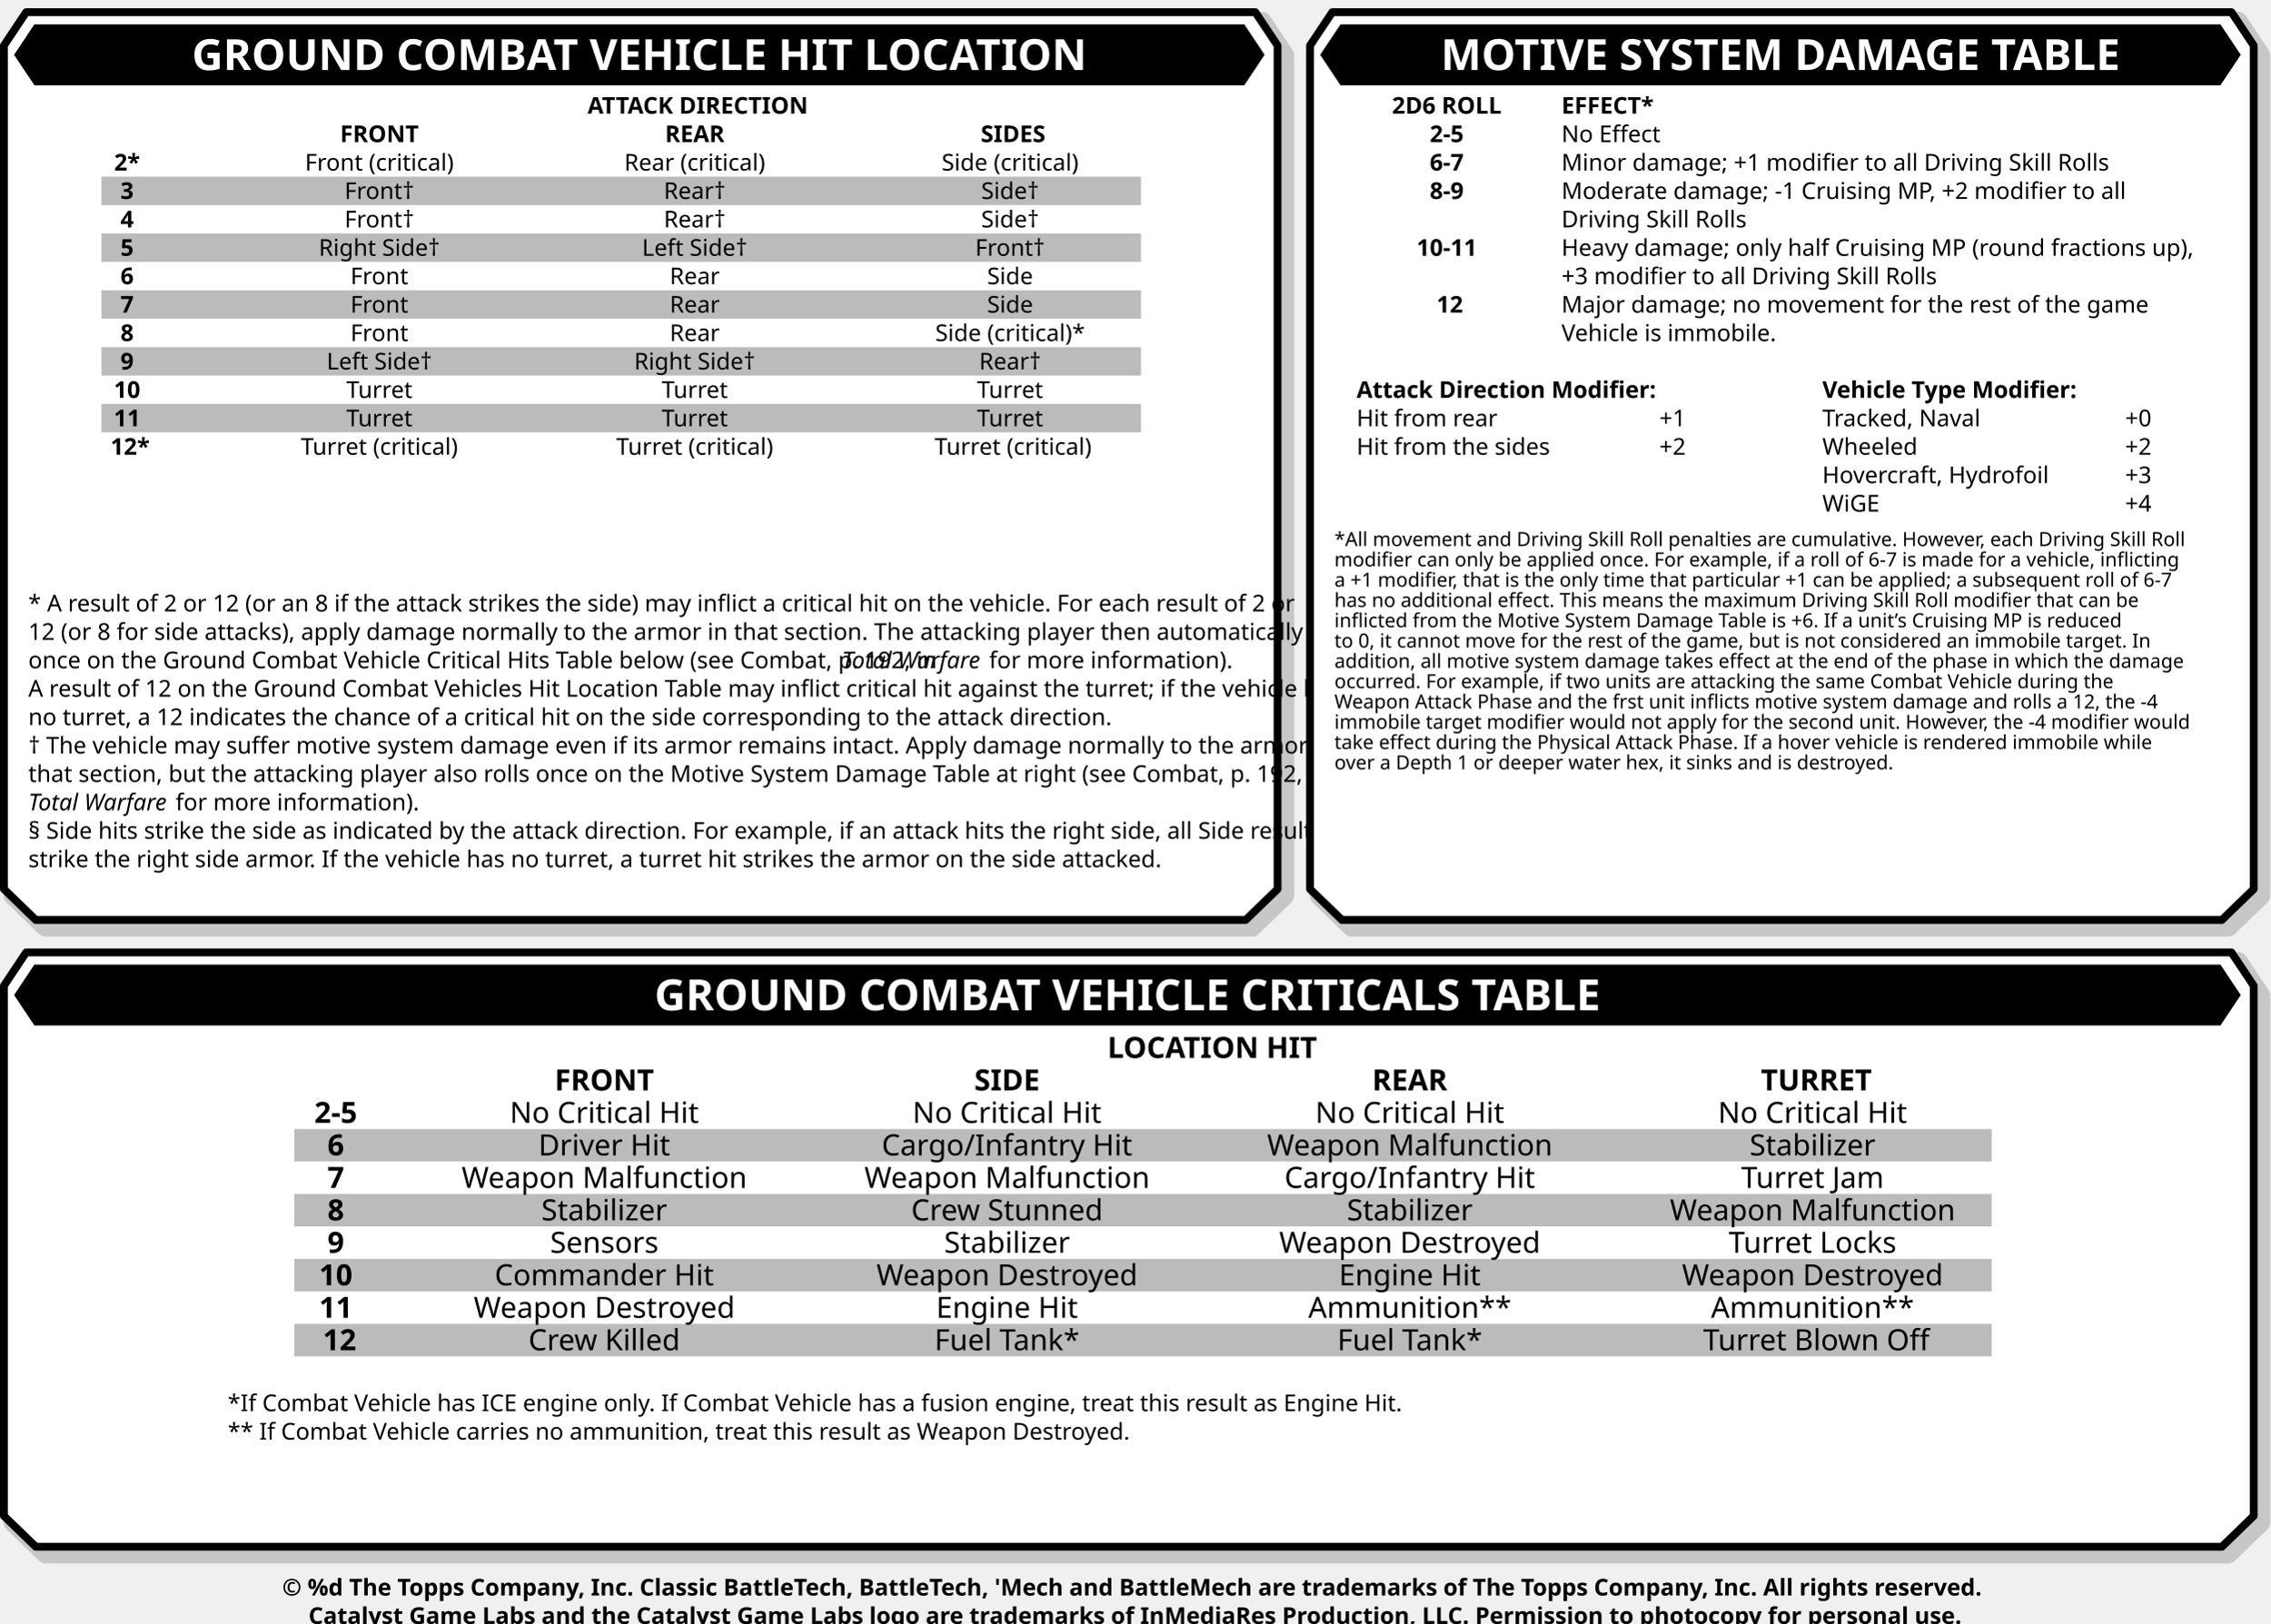
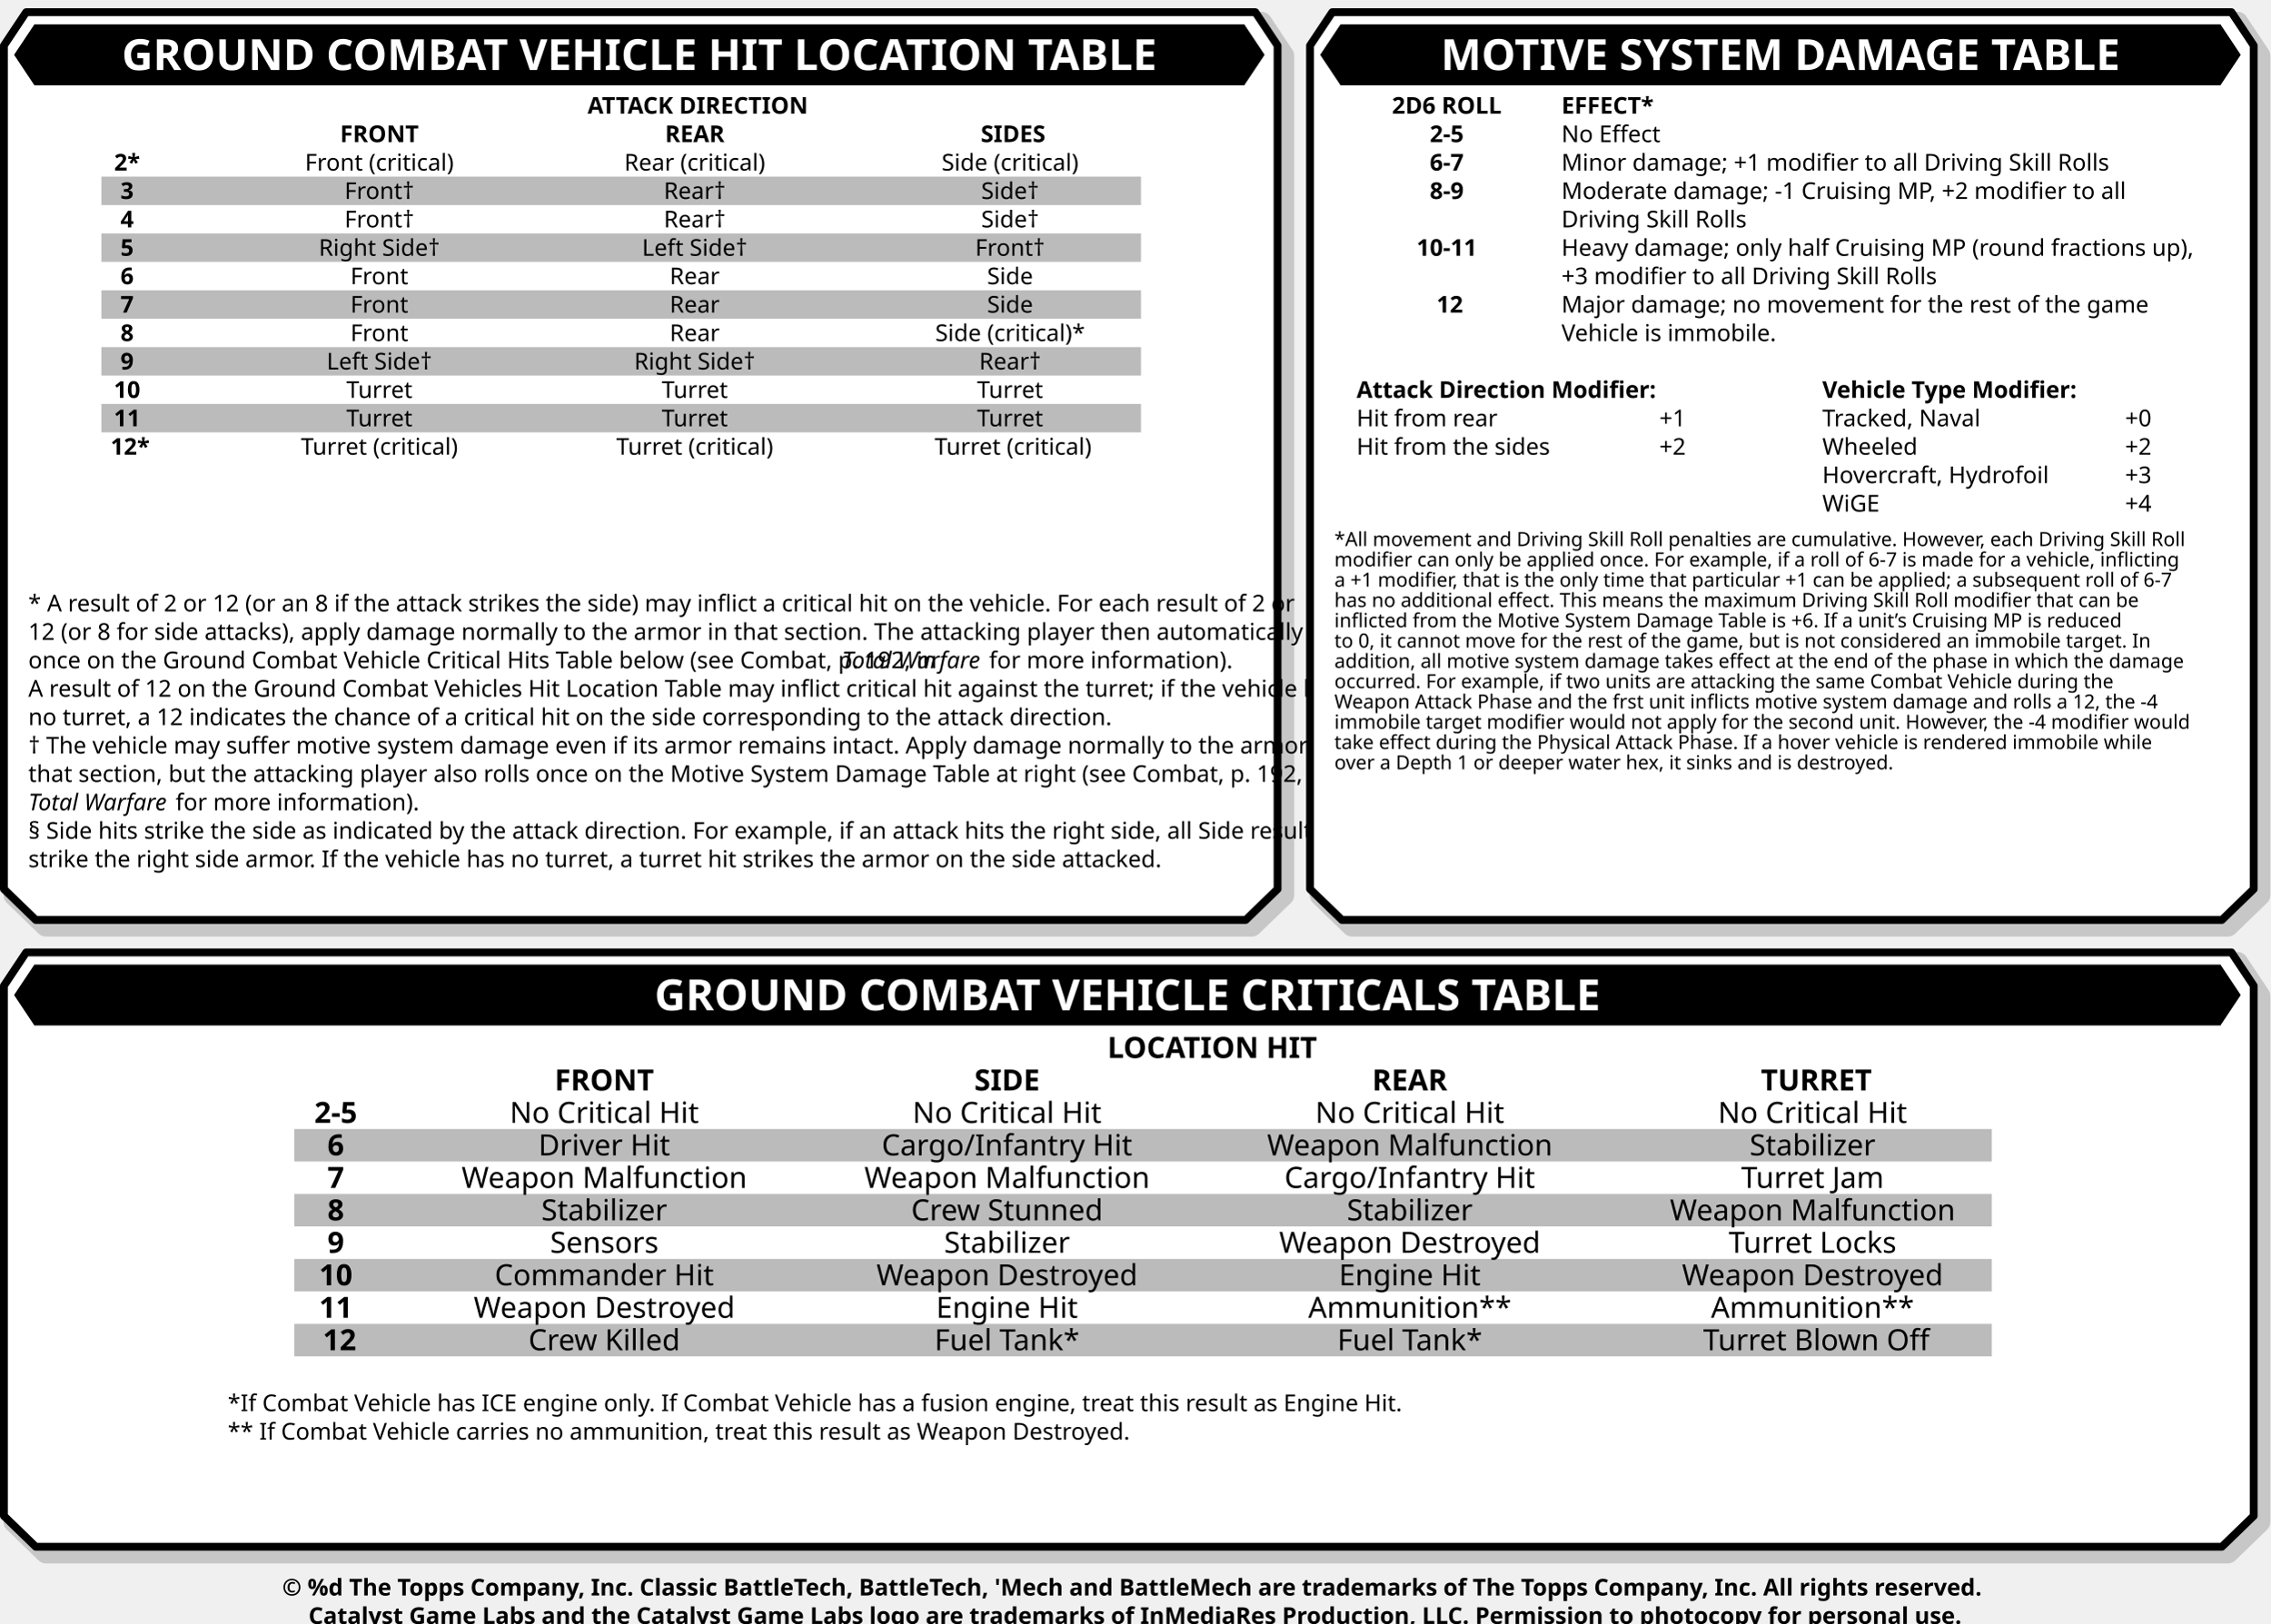
<svg xmlns="http://www.w3.org/2000/svg" contentScriptType="text/ecmascript" width="559.0" zoomAndPan="magnify" contentStyleType="text/css" height="400.0" preserveAspectRatio="xMidYMid meet" version="1.0" id="svg155">
  <defs id="defs155" />
  <g style="mml-color-elements:" id="rs_template">
    <text font-size="5.7px" transform="translate (279.5 400.0)" fill="#000000" text-anchor="middle" font-family="Eurostile" id="footer" font-weight="bold">
      <tspan lengthAdjust="spacingAndGlyphs" x="0.0" id="tspanCopyright" y="-7.000" textLength="531.050">© %d The Topps Company, Inc. Classic BattleTech, BattleTech, 'Mech and BattleMech are trademarks of The Topps Company, Inc. All rights reserved.</tspan>
      <tspan lengthAdjust="spacingAndGlyphs" x="0.0" y="0" textLength="503.100" id="tspan1">Catalyst Game Labs and the Catalyst Game Labs logo are trademarks of InMediaRes Production, LLC. Permission to photocopy for personal use.</tspan>
    </text>
    <g transform="translate(0.966,3)" id="g64">
      <g id="g4">
        <path fill="#ffffff" d="M 2.5,10.714 7.975,2.5 h 301.68 l 5.475,8.214 V 217.5 l -7.845,7.6 H 10.345 L 2.5,217.5 Z" stroke-width="5.2" stroke-linejoin="round" stroke="#c7c7c7" id="path1" />
        <path fill="#ffffff" d="M 0,8.214 5.475,0 h 302.68 l 5.475,8.214 V 216 l -7.845,7.6 H 7.845 L 0,216 Z" stroke-width="1.932" stroke-linejoin="round" stroke="#000000" id="path2" />
        <g transform="translate(2.5,3)" id="g3">
          <path fill="#000000" d="M 0,7.5 4.999,0 h 297.94 l 4.999,7.5 -4.999,7.5 H 4.999 Z" id="path3" />
-           <text x="153.969" y="11.25" fill="#ffffff" text-anchor="middle" style="font-style:normal;font-weight:bold;font-size:10.6px;font-family:Eurostile" textLength="198.545" lengthAdjust="spacingAndGlyphs" id="text3">GROUND COMBAT VEHICLE HIT LOCATION</text>
+           <text x="153.969" y="11.25" fill="#ffffff" text-anchor="middle" style="font-style:normal;font-weight:bold;font-size:10.6px;font-family:Eurostile" textLength="198.545" lengthAdjust="spacingAndGlyphs" id="text3">GROUND COMBAT VEHICLE HIT LOCATION TABLE</text>
        </g>
      </g>
      <g id="shade1" class="tableshading" style="fill:#bbbbbb" transform="translate(0,-3)">
        <rect id="rect155" width="256" height="7" x="24" y="43.5" />
        <rect id="rect156" width="256" height="7" x="24" y="57.5" />
        <rect id="rect157" width="256" height="7" x="24" y="71.5" />
        <rect id="rect158" width="256" height="7" x="24" y="85.5" />
        <rect id="rect159" width="256" height="7" x="24" y="99.5" />
      </g>
      <text fill="#000000" x="170.847" y="25" style="font-style:normal;font-weight:bold;font-size:5.7px;font-family:Eurostile" text-anchor="middle" id="text4">ATTACK DIRECTION</text>
      <g transform="translate(0,32)" id="g50">
        <text text-anchor="middle" style="font-style:normal;font-weight:bold;font-size:5.7px;font-family:Eurostile" id="text6">
          <tspan x="93.189" y="0" id="tspan4">FRONT</tspan>
          <tspan x="170.847" y="0" id="tspan5">REAR</tspan>
          <tspan x="248.504" y="0" id="tspan6">SIDES</tspan>
        </text>
        <text text-anchor="middle" style="font-style:normal;font-weight:bold;font-size:5.7px;font-family:Eurostile" id="text17">
          <tspan x="31.063" y="7" id="tspan7">2*</tspan>
          <tspan x="31.063" y="14" id="tspan8">3</tspan>
          <tspan x="31.063" y="21" id="tspan9">4</tspan>
          <tspan x="31.063" y="28" id="tspan10">5</tspan>
          <tspan x="31.063" y="35" id="tspan11">6</tspan>
          <tspan x="31.063" y="42" id="tspan12">7</tspan>
          <tspan x="31.063" y="49" id="tspan13">8</tspan>
          <tspan x="31.063" y="56" id="tspan14">9</tspan>
          <tspan x="31.063" y="63" id="tspan15">10</tspan>
          <tspan x="31.063" y="70" id="tspan16">11</tspan>
          <tspan x="31.063" y="77" id="tspan17">12*</tspan>
        </text>
        <text text-anchor="middle" style="font-style:normal;font-weight:normal;font-size:5.7px;font-family:Eurostile" id="text50">
          <tspan x="93.189" y="7" id="tspan18">Front (critical)</tspan>
          <tspan x="170.847" y="7" id="tspan19">Rear (critical)</tspan>
          <tspan x="248.504" y="7" id="tspan20">Side (critical)</tspan>
          <tspan x="93.189" y="14" id="tspan21">Front†</tspan>
          <tspan x="170.847" y="14" id="tspan22">Rear†</tspan>
          <tspan x="248.504" y="14" id="tspan23">Side†</tspan>
          <tspan x="93.189" y="21" id="tspan24">Front†</tspan>
          <tspan x="170.847" y="21" id="tspan25">Rear†</tspan>
          <tspan x="248.504" y="21" id="tspan26">Side†</tspan>
          <tspan x="93.189" y="28" id="tspan27">Right Side†</tspan>
          <tspan x="170.847" y="28" id="tspan28">Left Side†</tspan>
          <tspan x="248.504" y="28" id="tspan29">Front†</tspan>
          <tspan x="93.189" y="35" id="tspan30">Front</tspan>
          <tspan x="170.847" y="35" id="tspan31">Rear</tspan>
          <tspan x="248.504" y="35" id="tspan32">Side</tspan>
          <tspan x="93.189" y="42" id="tspan33">Front</tspan>
          <tspan x="170.847" y="42" id="tspan34">Rear</tspan>
          <tspan x="248.504" y="42" id="tspan35">Side</tspan>
          <tspan x="93.189" y="49" id="tspan36">Front</tspan>
          <tspan x="170.847" y="49" id="tspan37">Rear</tspan>
          <tspan x="248.504" y="49" id="tspan38">Side (critical)*</tspan>
          <tspan x="93.189" y="56" id="tspan39">Left Side†</tspan>
          <tspan x="170.847" y="56" id="tspan40">Right Side†</tspan>
          <tspan x="248.504" y="56" id="tspan41">Rear†</tspan>
          <tspan x="93.189" y="63" id="tspan42">Turret</tspan>
          <tspan x="170.847" y="63" id="tspan43">Turret</tspan>
          <tspan x="248.504" y="63" id="tspan44">Turret</tspan>
          <tspan x="93.189" y="70" id="tspan45">Turret</tspan>
          <tspan x="170.847" y="70" id="tspan46">Turret</tspan>
          <tspan x="248.504" y="70" id="tspan47">Turret</tspan>
          <tspan x="93.189" y="77" id="tspan48">Turret (critical)</tspan>
          <tspan x="170.847" y="77" id="tspan49">Turret (critical)</tspan>
          <tspan x="248.504" y="77" id="tspan50">Turret (critical)</tspan>
        </text>
      </g>
      <g transform="translate(0,140.6)" id="g63">
        <text x="6" y="7" fill="#000000" text-anchor="start" style="font-style:normal;font-weight:normal;font-size:5.7px;font-family:Eurostile" textLength="301.63" lengthAdjust="spacingAndGlyphs" id="text51">* A result of 2 or 12 (or an 8 if the attack strikes the side) may inflict a critical hit on the vehicle. For each result of 2 or</text>
        <text x="6" y="14" fill="#000000" text-anchor="start" style="font-style:normal;font-weight:normal;font-size:5.7px;font-family:Eurostile" textLength="301.63" lengthAdjust="spacingAndGlyphs" id="text52">12 (or 8 for side attacks), apply damage normally to the armor in that section. The attacking player then automatically rolls</text>
        <text x="6" y="21" fill="#000000" text-anchor="start" style="font-style:normal;font-weight:normal;font-size:5.7px;font-family:Eurostile" textLength="200.326" lengthAdjust="spacingAndGlyphs" id="text53">once on the Ground Combat Vehicle Critical Hits Table below (see Combat, p. 192, in</text>
        <text x="206.326" y="21" fill="#000000" text-anchor="start" style="font-style:italic;font-weight:normal;font-size:5.7px;font-family:Eurostile" textLength="33.425" lengthAdjust="spacingAndGlyphs" id="text54">Total Warfare</text>
        <text x="242.595" y="21" fill="#000000" text-anchor="start" style="font-style:normal;font-weight:normal;font-size:5.7px;font-family:Eurostile" textLength="53.281" lengthAdjust="spacingAndGlyphs" id="text55">for more information).</text>
        <text x="6" y="28" fill="#000000" text-anchor="start" style="font-style:normal;font-weight:normal;font-size:5.7px;font-family:Eurostile" textLength="301.63" lengthAdjust="spacingAndGlyphs" id="text56">A result of 12 on the Ground Combat Vehicles Hit Location Table may inflict critical hit against the turret; if the vehicle has</text>
        <text fill="#000000" x="6" y="35" style="font-style:normal;font-weight:normal;font-size:5.7px;font-family:Eurostile" text-anchor="start" id="text57">no turret, a 12 indicates the chance of a critical hit on the side corresponding to the attack direction.</text>
        <text x="6" y="42" fill="#000000" text-anchor="start" style="font-style:normal;font-weight:normal;font-size:5.7px;font-family:Eurostile" textLength="301.63" lengthAdjust="spacingAndGlyphs" id="text58">† The vehicle may suffer motive system damage even if its armor remains intact. Apply damage normally to the armor in</text>
        <text x="6" y="49" fill="#000000" text-anchor="start" style="font-style:normal;font-weight:normal;font-size:5.7px;font-family:Eurostile" textLength="301.63" lengthAdjust="spacingAndGlyphs" id="text59">that section, but the attacking player also rolls once on the Motive System Damage Table at right (see Combat, p. 192, in</text>
        <text x="6" y="56" fill="#000000" text-anchor="start" style="font-style:italic;font-weight:normal;font-size:5.7px;font-family:Eurostile" textLength="33.425" lengthAdjust="spacingAndGlyphs" id="text60">Total Warfare</text>
        <text x="42.269" y="56" fill="#000000" text-anchor="start" style="font-style:normal;font-weight:normal;font-size:5.7px;font-family:Eurostile" textLength="53.281" lengthAdjust="spacingAndGlyphs" id="text61">for more information).</text>
        <text x="6" y="63" fill="#000000" text-anchor="start" style="font-style:normal;font-weight:normal;font-size:5.7px;font-family:Eurostile" textLength="301.63" lengthAdjust="spacingAndGlyphs" id="text62">§ Side hits strike the side as indicated by the attack direction. For example, if an attack hits the right side, all Side results</text>
        <text fill="#000000" x="6" y="70" style="font-style:normal;font-weight:normal;font-size:5.7px;font-family:Eurostile" text-anchor="start" id="text63">strike the right side armor. If the vehicle has no turret, a turret hit strikes the armor on the side attacked.</text>
      </g>
    </g>
    <g transform="translate(322.596,3)" id="g107">
      <g id="g67">
        <path fill="#ffffff" d="M 2.5,10.714 7.975,2.5 h 220.42 l 5.475,8.214 V 217.5 l -7.845,7.6 H 10.345 L 2.5,217.5 Z" stroke-width="5.2" stroke-linejoin="round" stroke="#c7c7c7" id="path64" />
        <path fill="#ffffff" d="M 0,8.214 5.475,0 h 221.42 l 5.475,8.214 V 216 l -7.845,7.6 H 7.845 L 0,216 Z" stroke-width="1.932" stroke-linejoin="round" stroke="#000000" id="path65" />
        <g transform="translate(2.5,3)" id="g66">
          <path fill="#000000" d="M 0,7.5 4.999,0 h 216.68 l 4.999,7.5 -4.999,7.5 H 4.999 Z" id="path66" />
          <text x="113.339" y="11.25" fill="#ffffff" text-anchor="middle" style="font-style:normal;font-weight:bold;font-size:10.6px;font-family:Eurostile" textLength="157.417" lengthAdjust="spacingAndGlyphs" id="text66">MOTIVE SYSTEM DAMAGE TABLE</text>
        </g>
      </g>
      <g transform="translate(0,25)" id="g81">
        <text text-anchor="start" style="font-style:normal;font-weight:bold;font-size:5.7px;font-family:Eurostile" id="text67">
          <tspan x="61.93" y="0" id="tspan67">EFFECT*</tspan>
        </text>
        <text text-anchor="middle" style="font-style:normal;font-weight:bold;font-size:5.7px;font-family:Eurostile" id="text73">
          <tspan x="34.405" y="0" id="tspan68">2D6 ROLL</tspan>
          <tspan x="34.405" y="7" id="tspan69">2-5</tspan>
          <tspan x="34.405" y="14" id="tspan70">6-7</tspan>
          <tspan x="34.405" y="21" id="tspan71">8-9</tspan>
          <tspan x="34.405" y="35" id="tspan72">10-11</tspan>
          <tspan x="34.405" y="49" id="tspan73">12</tspan>
        </text>
        <text text-anchor="start" style="font-style:normal;font-weight:normal;font-size:5.7px;font-family:Eurostile" id="text81">
          <tspan x="61.93" y="7" id="tspan74">No Effect</tspan>
          <tspan x="61.93" y="14" id="tspan75">Minor damage; +1 modifier to all Driving Skill Rolls</tspan>
          <tspan x="61.93" y="21" id="tspan76">Moderate damage; -1 Cruising MP, +2 modifier to all</tspan>
          <tspan x="61.93" y="28" id="tspan77">Driving Skill Rolls</tspan>
          <tspan x="61.93" y="35" id="tspan78">Heavy damage; only half Cruising MP (round fractions up),</tspan>
          <tspan x="61.93" y="42" id="tspan79">+3 modifier to all Driving Skill Rolls</tspan>
          <tspan x="61.93" y="49" id="tspan80">Major damage; no movement for the rest of the game</tspan>
          <tspan x="61.93" y="56" id="tspan81">Vehicle is immobile.</tspan>
        </text>
      </g>
      <g transform="translate(0,95)" id="g86">
        <text text-anchor="start" style="font-style:normal;font-weight:bold;font-size:5.7px;font-family:Eurostile" id="text82">
          <tspan x="11.469" y="0" id="tspan82">Attack Direction Modifier:</tspan>
        </text>
        <text text-anchor="start" style="font-style:normal;font-weight:normal;font-size:5.7px;font-family:Eurostile" id="text86">
          <tspan x="11.469" y="7" id="tspan83">Hit from rear</tspan>
          <tspan x="86.014" y="7" id="tspan84">+1</tspan>
          <tspan x="11.469" y="14" id="tspan85">Hit from the sides</tspan>
          <tspan x="86.014" y="14" id="tspan86">+2</tspan>
        </text>
      </g>
      <g transform="translate(114.685,95)" id="g95">
        <text text-anchor="start" style="font-style:normal;font-weight:bold;font-size:5.7px;font-family:Eurostile" id="text87">
          <tspan x="11.469" y="0" id="tspan87">Vehicle Type Modifier:</tspan>
        </text>
        <text text-anchor="start" style="font-style:normal;font-weight:normal;font-size:5.7px;font-family:Eurostile" id="text95">
          <tspan x="11.469" y="7" id="tspan88">Tracked, Naval</tspan>
          <tspan x="86.014" y="7" id="tspan89">+0</tspan>
          <tspan x="11.469" y="14" id="tspan90">Wheeled</tspan>
          <tspan x="86.014" y="14" id="tspan91">+2</tspan>
          <tspan x="11.469" y="21" id="tspan92">Hovercraft, Hydrofoil</tspan>
          <tspan x="86.014" y="21" id="tspan93">+3</tspan>
          <tspan x="11.469" y="28" id="tspan94">WiGE</tspan>
          <tspan x="86.014" y="28" id="tspan95">+4</tspan>
        </text>
      </g>
      <text x="6" y="131.5" fill="#000000" text-anchor="start" style="font-style:normal;font-weight:normal;font-size:4.8px;font-family:Eurostile" textLength="220.37" lengthAdjust="spacingAndGlyphs" id="text96">*All movement and Driving Skill Roll penalties are cumulative. However, each Driving Skill Roll</text>
      <text x="6" y="136.5" fill="#000000" text-anchor="start" style="font-style:normal;font-weight:normal;font-size:4.8px;font-family:Eurostile" textLength="220.37" lengthAdjust="spacingAndGlyphs" id="text97">modifier can only be applied once. For example, if a roll of 6-7 is made for a vehicle, inflicting</text>
      <text x="6" y="141.5" fill="#000000" text-anchor="start" style="font-style:normal;font-weight:normal;font-size:4.8px;font-family:Eurostile" textLength="220.37" lengthAdjust="spacingAndGlyphs" id="text98">a +1 modifier, that is the only time that particular +1 can be applied; a subsequent roll of 6-7</text>
      <text x="6" y="146.5" fill="#000000" text-anchor="start" style="font-style:normal;font-weight:normal;font-size:4.8px;font-family:Eurostile" textLength="220.37" lengthAdjust="spacingAndGlyphs" id="text99">has no additional effect. This means the maximum Driving Skill Roll modifier that can be</text>
      <text x="6" y="151.5" fill="#000000" text-anchor="start" style="font-style:normal;font-weight:normal;font-size:4.8px;font-family:Eurostile" textLength="220.37" lengthAdjust="spacingAndGlyphs" id="text100">inflicted from the Motive System Damage Table is +6. If a unit’s Cruising MP is reduced</text>
      <text x="6" y="156.5" fill="#000000" text-anchor="start" style="font-style:normal;font-weight:normal;font-size:4.8px;font-family:Eurostile" textLength="220.37" lengthAdjust="spacingAndGlyphs" id="text101">to 0, it cannot move for the rest of the game, but is not considered an immobile target. In</text>
      <text x="6" y="161.5" fill="#000000" text-anchor="start" style="font-style:normal;font-weight:normal;font-size:4.8px;font-family:Eurostile" textLength="220.37" lengthAdjust="spacingAndGlyphs" id="text102">addition, all motive system damage takes effect at the end of the phase in which the damage</text>
      <text x="6" y="166.5" fill="#000000" text-anchor="start" style="font-style:normal;font-weight:normal;font-size:4.8px;font-family:Eurostile" textLength="220.37" lengthAdjust="spacingAndGlyphs" id="text103">occurred. For example, if two units are attacking the same Combat Vehicle during the</text>
      <text x="6" y="171.5" fill="#000000" text-anchor="start" style="font-style:normal;font-weight:normal;font-size:4.8px;font-family:Eurostile" textLength="220.37" lengthAdjust="spacingAndGlyphs" id="text104">Weapon Attack Phase and the frst unit inflicts motive system damage and rolls a 12, the -4</text>
      <text x="6" y="176.5" fill="#000000" text-anchor="start" style="font-style:normal;font-weight:normal;font-size:4.8px;font-family:Eurostile" textLength="220.37" lengthAdjust="spacingAndGlyphs" id="text105">immobile target modifier would not apply for the second unit. However, the -4 modifier would</text>
      <text x="6" y="181.5" fill="#000000" text-anchor="start" style="font-style:normal;font-weight:normal;font-size:4.8px;font-family:Eurostile" textLength="220.37" lengthAdjust="spacingAndGlyphs" id="text106">take effect during the Physical Attack Phase. If a hover vehicle is rendered immobile while</text>
      <text fill="#000000" x="6" y="186.5" style="font-style:normal;font-weight:normal;font-size:4.8px;font-family:Eurostile" text-anchor="start" id="text107">over a Depth 1 or deeper water hex, it sinks and is destroyed.</text>
    </g>
    <g transform="translate(0.966,234.6)" id="g155">
      <g id="g110">
        <path fill="#ffffff" d="M 2.5,10.714 7.975,2.5 h 542.05 l 5.475,8.214 V 140.3 l -7.845,7.6 H 10.345 L 2.5,140.3 Z" stroke-width="5.2" stroke-linejoin="round" stroke="#c7c7c7" id="path107" />
        <path fill="#ffffff" d="M 0,8.214 5.475,0 h 543.05 L 554,8.214 V 138.8 l -7.845,7.6 H 7.845 L 0,138.8 Z" stroke-width="1.932" stroke-linejoin="round" stroke="#000000" id="path108" />
        <g transform="translate(2.5,3)" id="g109">
          <path fill="#000000" d="M 0,7.5 4.999,0 h 538.31 l 4.999,7.5 -4.999,7.5 H 4.999 Z" id="path109" />
          <text x="274.154" y="11.25" fill="#ffffff" text-anchor="middle" style="font-style:normal;font-weight:bold;font-size:10.6px;font-family:Eurostile" textLength="213.991" lengthAdjust="spacingAndGlyphs" id="text109">GROUND COMBAT VEHICLE CRITICALS TABLE</text>
        </g>
      </g>
      <g id="shade2" transform="translate(-5.5,-219.5)" class="tableshading" style="fill:#bbbbbb">
        <rect id="rect160" width="418" height="8" x="77" y="263" />
        <rect id="rect161" width="418" height="8" x="77" y="279" />
        <rect id="rect162" width="418" height="8" x="77" y="295" />
        <rect id="rect163" width="418" height="8" x="77" y="311" />
      </g>
      <text fill="#000000" x="297.54" y="26" style="font-style:normal;font-weight:bold;font-size:7.2px;font-family:Eurostile" text-anchor="middle" id="text110">LOCATION HIT</text>
      <g transform="translate(0,34)" id="g153">
        <text text-anchor="middle" style="font-style:normal;font-weight:bold;font-size:7.2px;font-family:Eurostile" id="text113">
          <tspan x="148.77" y="0" id="tspan110">FRONT</tspan>
          <tspan x="247.95" y="0" id="tspan111">SIDE</tspan>
          <tspan x="347.13" y="0" id="tspan112">REAR</tspan>
          <tspan x="446.31" y="0" id="tspan113">TURRET</tspan>
        </text>
        <text text-anchor="middle" style="font-style:normal;font-weight:bold;font-size:7.2px;font-family:Eurostile" id="text121">
          <tspan x="82.65" y="8" id="tspan114">2-5</tspan>
          <tspan x="82.65" y="16" id="tspan115">6</tspan>
          <tspan x="82.65" y="24" id="tspan116">7</tspan>
          <tspan x="82.65" y="32" id="tspan117">8</tspan>
          <tspan x="82.65" y="40" id="tspan118">9</tspan>
          <tspan x="82.65" y="48" id="tspan119">10</tspan>
          <tspan x="82.65" y="56" id="tspan120">11</tspan>
          <tspan x="82.65" y="64" id="tspan121">12</tspan>
        </text>
        <text text-anchor="middle" style="font-style:normal;font-weight:normal;font-size:7.2px;font-family:Eurostile" id="text153">
          <tspan x="148.77" y="8" id="tspan122">No Critical Hit</tspan>
          <tspan x="247.95" y="8" id="tspan123">No Critical Hit</tspan>
          <tspan x="347.13" y="8" id="tspan124">No Critical Hit</tspan>
          <tspan x="446.31" y="8" id="tspan125">No Critical Hit</tspan>
          <tspan x="148.77" y="16" id="tspan126">Driver Hit</tspan>
          <tspan x="247.95" y="16" id="tspan127">Cargo/Infantry Hit</tspan>
          <tspan x="347.13" y="16" id="tspan128">Weapon Malfunction</tspan>
          <tspan x="446.31" y="16" id="tspan129">Stabilizer</tspan>
          <tspan x="148.77" y="24" id="tspan130">Weapon Malfunction</tspan>
          <tspan x="247.95" y="24" id="tspan131">Weapon Malfunction</tspan>
          <tspan x="347.13" y="24" id="tspan132">Cargo/Infantry Hit</tspan>
          <tspan x="446.31" y="24" id="tspan133">Turret Jam</tspan>
          <tspan x="148.77" y="32" id="tspan134">Stabilizer</tspan>
          <tspan x="247.95" y="32" id="tspan135">Crew Stunned</tspan>
          <tspan x="347.13" y="32" id="tspan136">Stabilizer</tspan>
          <tspan x="446.31" y="32" id="tspan137">Weapon Malfunction</tspan>
          <tspan x="148.77" y="40" id="tspan138">Sensors</tspan>
          <tspan x="247.95" y="40" id="tspan139">Stabilizer</tspan>
          <tspan x="347.13" y="40" id="tspan140">Weapon Destroyed</tspan>
          <tspan x="446.31" y="40" id="tspan141">Turret Locks</tspan>
          <tspan x="148.77" y="48" id="tspan142">Commander Hit</tspan>
          <tspan x="247.95" y="48" id="tspan143">Weapon Destroyed</tspan>
          <tspan x="347.13" y="48" id="tspan144">Engine Hit</tspan>
          <tspan x="446.31" y="48" id="tspan145">Weapon Destroyed</tspan>
          <tspan x="148.77" y="56" id="tspan146">Weapon Destroyed</tspan>
          <tspan x="247.95" y="56" id="tspan147">Engine Hit</tspan>
          <tspan x="347.13" y="56" id="tspan148">Ammunition**</tspan>
          <tspan x="446.31" y="56" id="tspan149">Ammunition**</tspan>
          <tspan x="148.77" y="64" id="tspan150">Crew Killed</tspan>
          <tspan x="247.95" y="64" id="tspan151">Fuel Tank*</tspan>
          <tspan x="347.13" y="64" id="tspan152">Fuel Tank*</tspan>
          <tspan x="446.31" y="64" id="tspan153">Turret Blown Off</tspan>
        </text>
      </g>
      <text fill="#000000" x="55.1" y="113" style="font-style:normal;font-weight:normal;font-size:5.7px;font-family:Eurostile" text-anchor="start" id="text154">*If Combat Vehicle has ICE engine only. If Combat Vehicle has a fusion engine, treat this result as Engine Hit.</text>
      <text fill="#000000" x="55.1" y="120" style="font-style:normal;font-weight:normal;font-size:5.7px;font-family:Eurostile" text-anchor="start" id="text155">** If Combat Vehicle carries no ammunition, treat this result as Weapon Destroyed.</text>
    </g>
  </g>
</svg>
